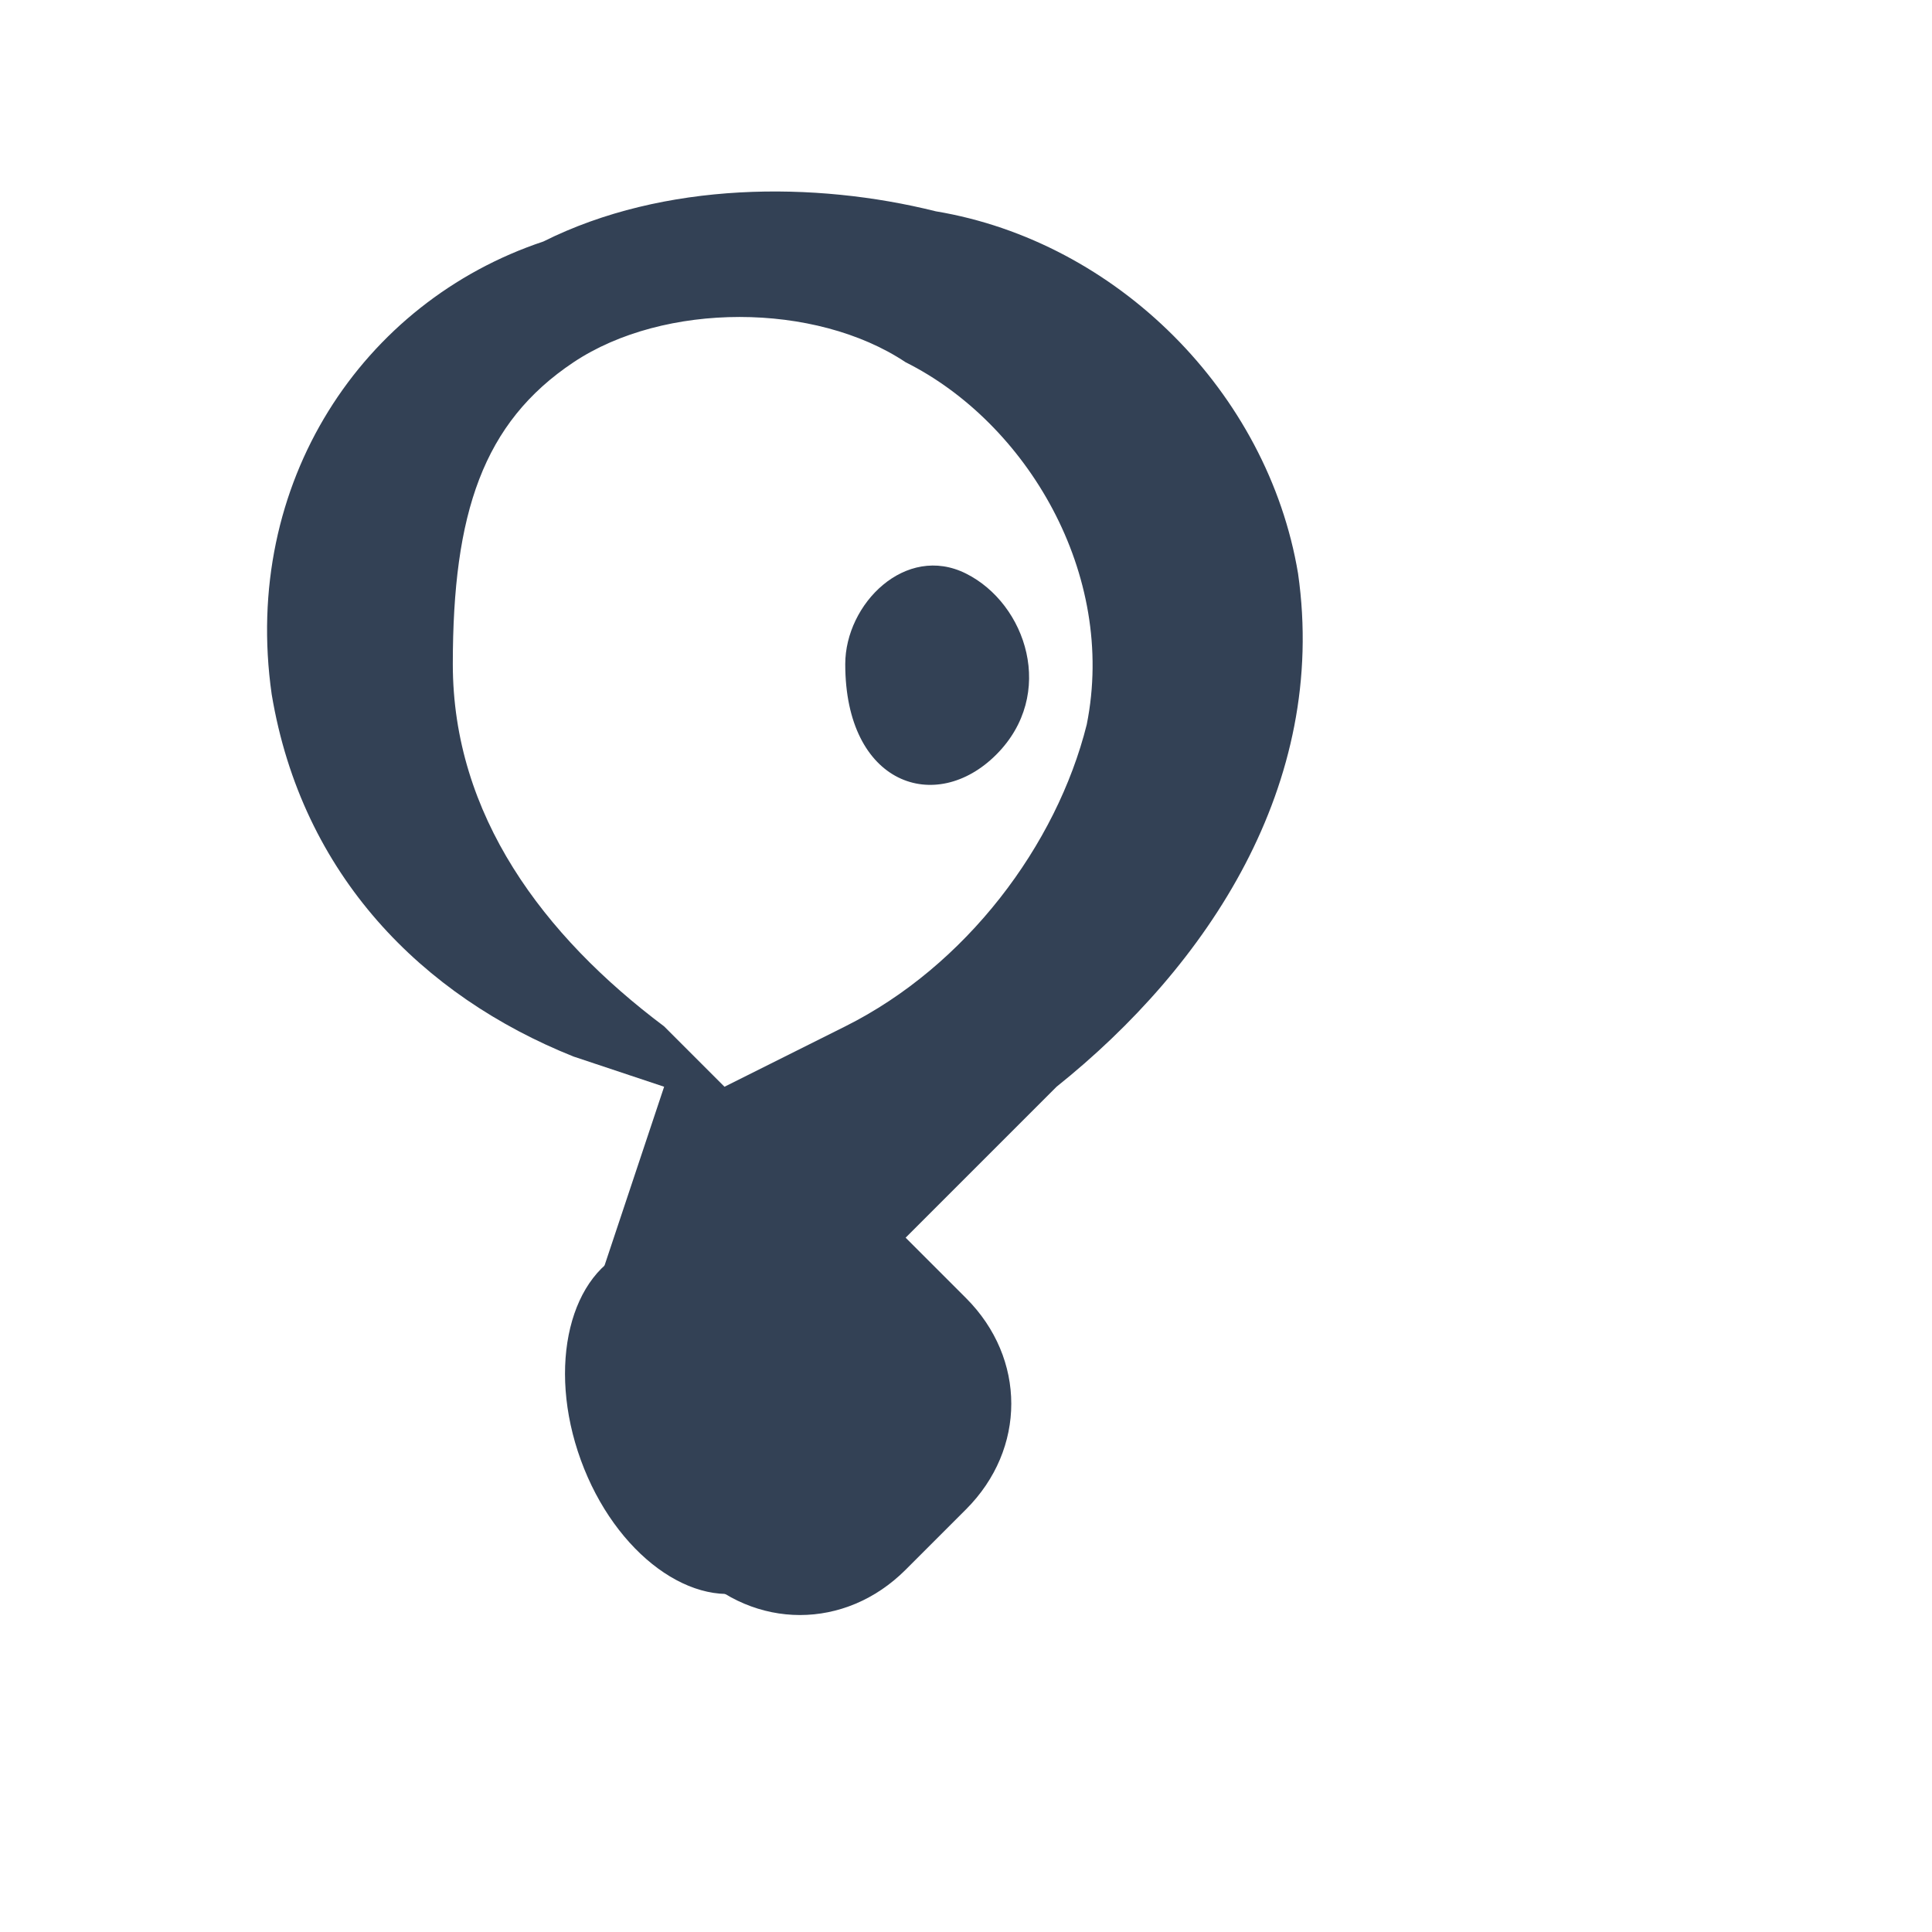
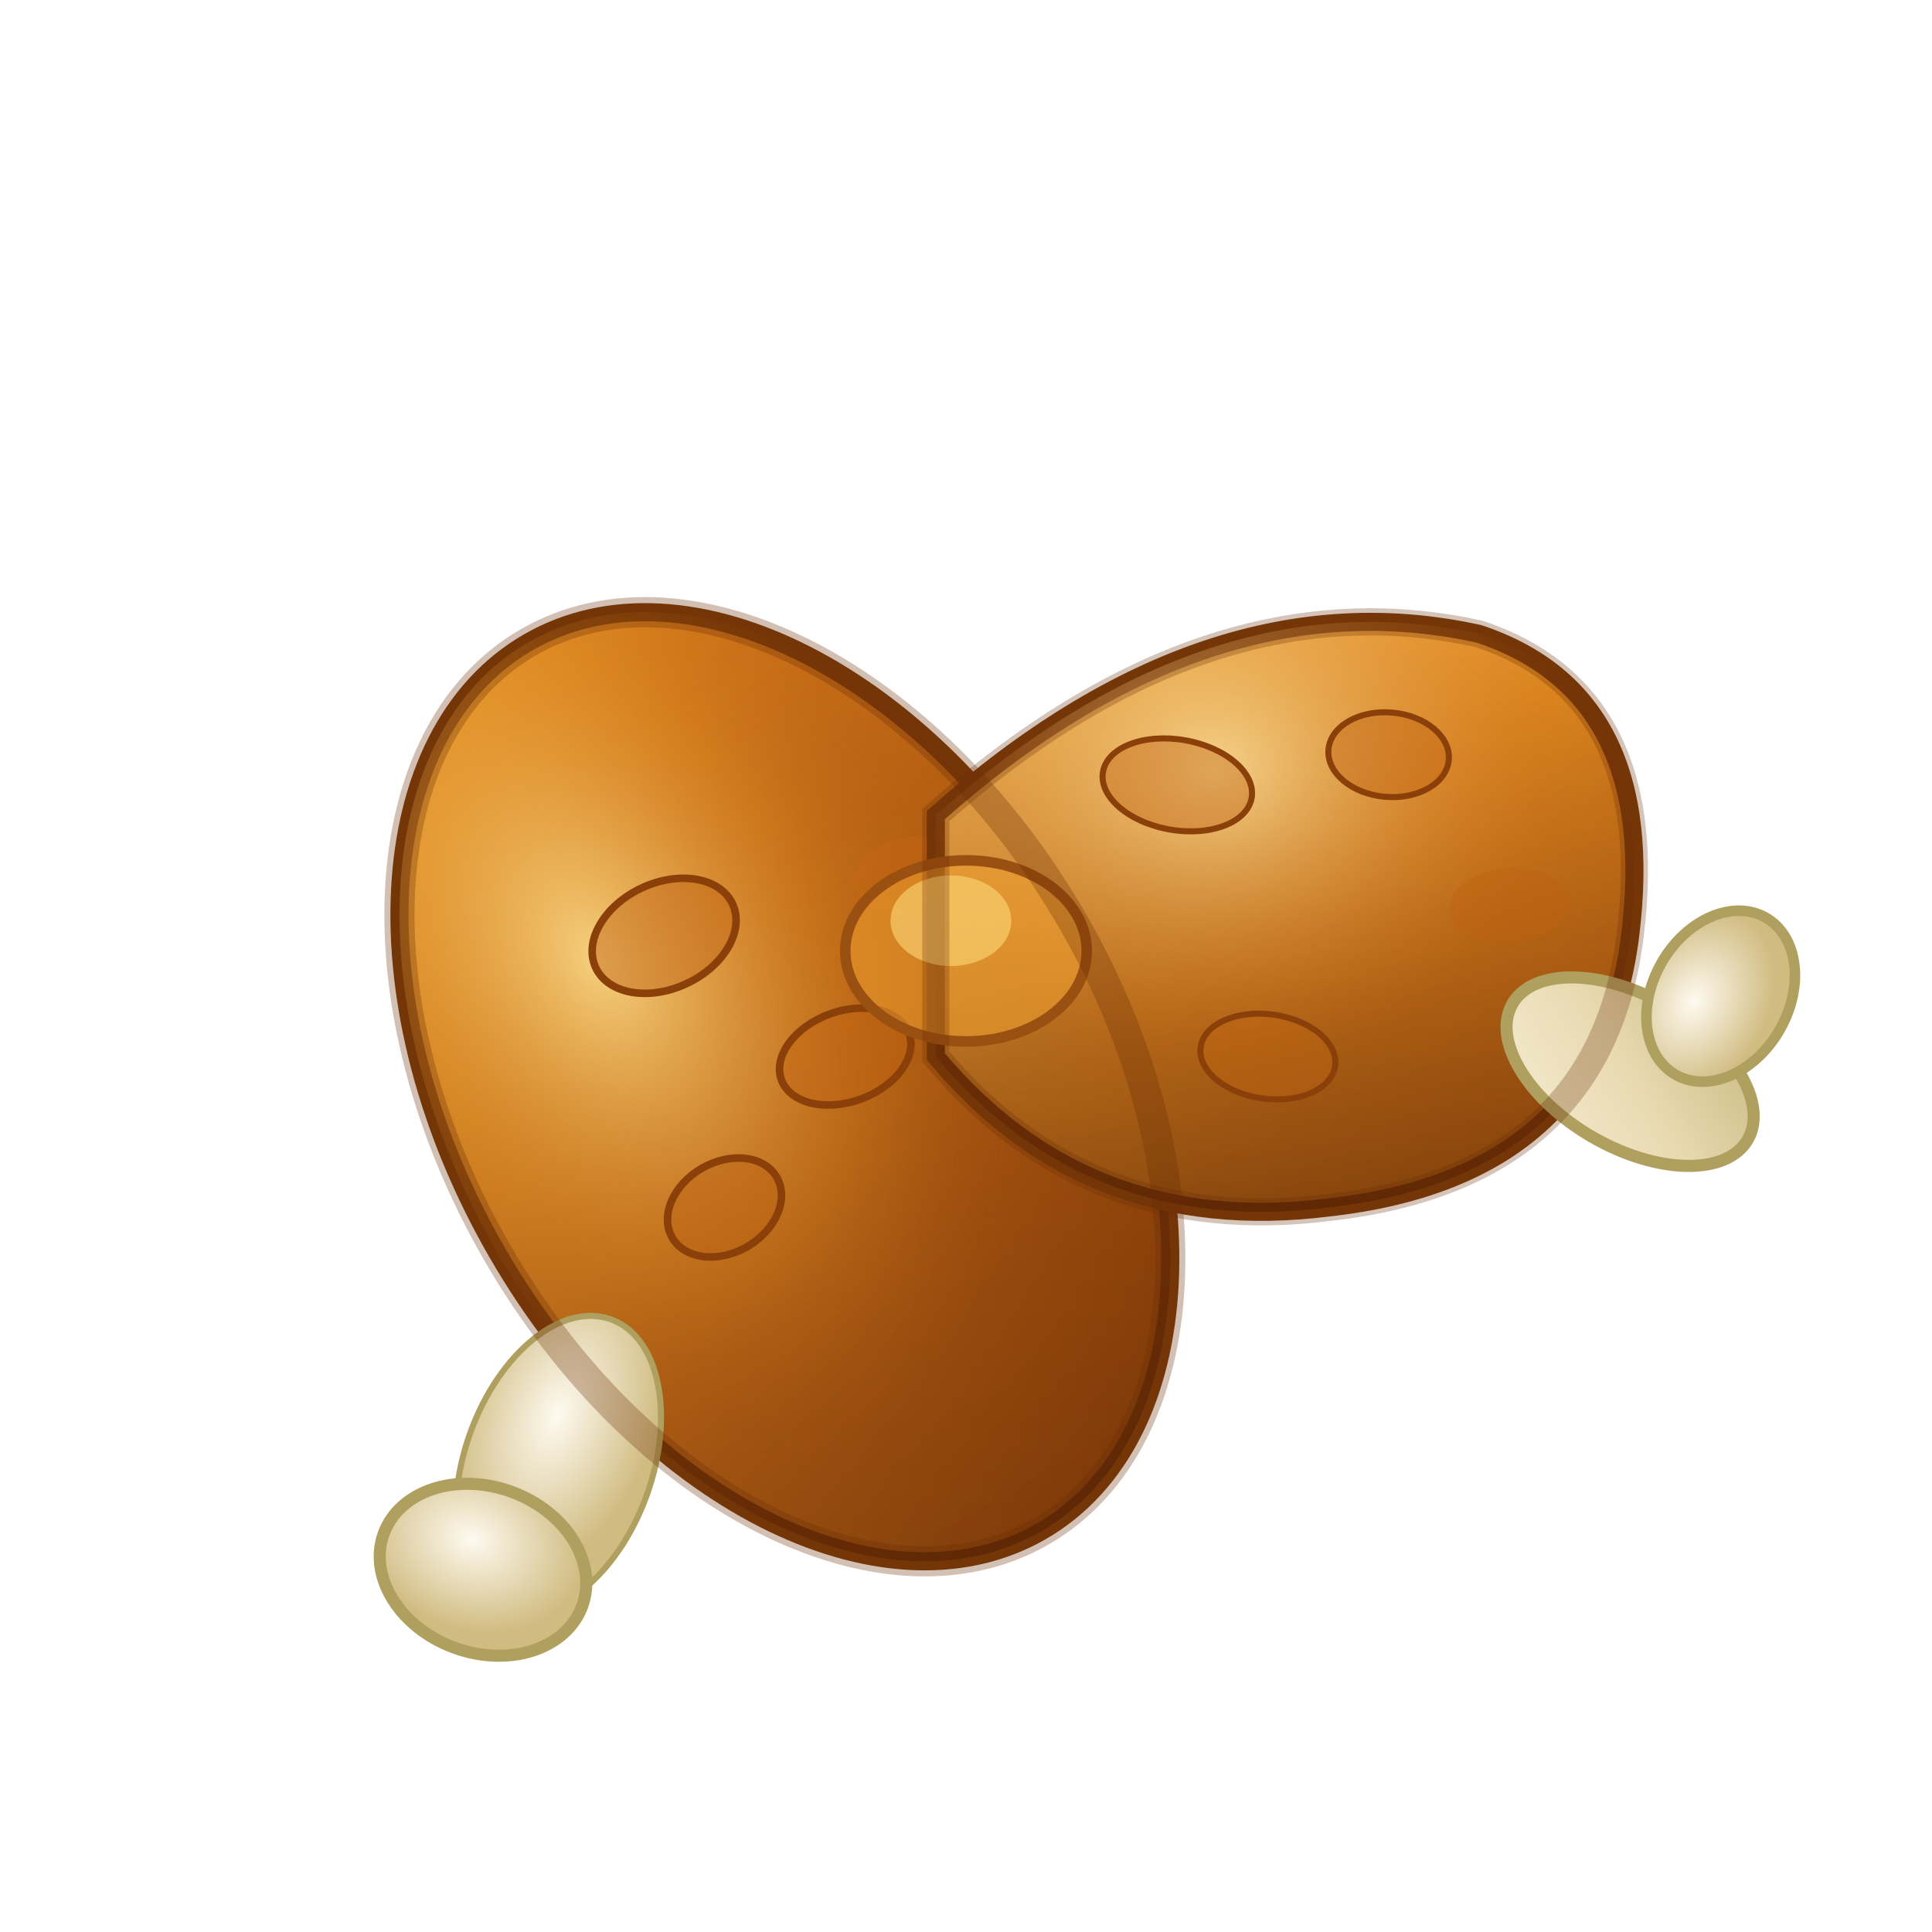
- <svg xmlns="http://www.w3.org/2000/svg" viewBox="0 0 64 64">
-   <g fill="#334155">
-     <path d="M18 8 C12 10 8 16 9 23 C10 29 14 33 19 35 L22 36 L20 42 C19 46 20 50 23 52 C25 54 28 54 30 52 L32 50 C34 48 34 45 32 43 L30 41 L35 36 C40 32 44 26 43 19 C42 13 37 8 31 7 C27 6 22 6 18 8 Z M19 12 C22 10 27 10 30 12 C34 14 37 19 36 24 C35 28 32 32 28 34 L24 36 L22 34 C18 31 15 27 15 22 C15 17 16 14 19 12 Z" />
-     <ellipse cx="23" cy="47" rx="4" ry="6" transform="rotate(-20 23 47)" />
-     <path d="M28 22 C28 20 30 18 32 19 C34 20 35 23 33 25 C31 27 28 26 28 22 Z" fill-rule="evenodd" />
-   </g>
+ <svg xmlns="http://www.w3.org/2000/svg" viewBox="0 0 128 128">
+   <defs>
+     <linearGradient id="g_chicken-wing_skin1" x1="0%" y1="0%" x2="100%" y2="100%">
+       <stop offset="0%" stop-color="#F4A830" />
+       <stop offset="40%" stop-color="#D4781A" />
+       <stop offset="100%" stop-color="#A84F0A" />
+     </linearGradient>
+     <linearGradient id="g_chicken-wing_skin2" x1="0%" y1="0%" x2="100%" y2="100%">
+       <stop offset="0%" stop-color="#F8C060" />
+       <stop offset="50%" stop-color="#E08820" />
+       <stop offset="100%" stop-color="#B05C0E" />
+     </linearGradient>
+     <radialGradient id="g_chicken-wing_gloss1" cx="35%" cy="30%" r="55%">
+       <stop offset="0%" stop-color="#FDE090" stop-opacity="0.85" />
+       <stop offset="60%" stop-color="#E09028" stop-opacity="0.3" />
+       <stop offset="100%" stop-color="#A05010" stop-opacity="0" />
+     </radialGradient>
+     <radialGradient id="g_chicken-wing_gloss2" cx="40%" cy="25%" r="50%">
+       <stop offset="0%" stop-color="#FFF0B0" stop-opacity="0.7" />
+       <stop offset="100%" stop-color="#D07018" stop-opacity="0" />
+     </radialGradient>
+     <linearGradient id="g_chicken-wing_bone1" x1="0%" y1="0%" x2="100%" y2="100%">
+       <stop offset="0%" stop-color="#F5ECD0" />
+       <stop offset="50%" stop-color="#E8D9B0" />
+       <stop offset="100%" stop-color="#C8B880" />
+     </linearGradient>
+     <radialGradient id="g_chicken-wing_bonetip" cx="40%" cy="35%" r="55%">
+       <stop offset="0%" stop-color="#FEFAF0" />
+       <stop offset="100%" stop-color="#D0BB80" />
+     </radialGradient>
+     <linearGradient id="g_chicken-wing_shadow" x1="0%" y1="0%" x2="0%" y2="100%">
+       <stop offset="0%" stop-color="#7A3008" stop-opacity="0.0" />
+       <stop offset="100%" stop-color="#3A1002" stop-opacity="0.45" />
+     </linearGradient>
+     <linearGradient id="g_chicken-wing_crisp1" x1="0%" y1="100%" x2="100%" y2="0%">
+       <stop offset="0%" stop-color="#C05808" />
+       <stop offset="100%" stop-color="#E8A030" />
+     </linearGradient>
+     <radialGradient id="g_chicken-wing_drumette" cx="45%" cy="38%" r="52%">
+       <stop offset="0%" stop-color="#F9C55A" />
+       <stop offset="55%" stop-color="#D07318" />
+       <stop offset="100%" stop-color="#8A3C06" />
+     </radialGradient>
+   </defs>
+   <ellipse cx="52" cy="72" rx="22" ry="34" transform="rotate(-30 52 72)" fill="url(#g_chicken-wing_skin1)" stroke="#7A3A08" stroke-width="1.2" />
+   <ellipse cx="52" cy="72" rx="22" ry="34" transform="rotate(-30 52 72)" fill="url(#g_chicken-wing_shadow)" />
+   <ellipse cx="52" cy="72" rx="22" ry="34" transform="rotate(-30 52 72)" fill="url(#g_chicken-wing_gloss1)" />
+   <ellipse cx="44" cy="62" rx="5" ry="3.5" transform="rotate(-25 44 62)" fill="#C06010" fill-opacity="0.45" stroke="#8A4008" stroke-width="0.5" />
+   <ellipse cx="56" cy="70" rx="4.5" ry="3" transform="rotate(-20 56 70)" fill="#C06010" fill-opacity="0.4" stroke="#8A4008" stroke-width="0.5" />
+   <ellipse cx="48" cy="80" rx="4" ry="3" transform="rotate(-30 48 80)" fill="#BA5C0E" fill-opacity="0.38" stroke="#8A4008" stroke-width="0.5" />
+   <ellipse cx="60" cy="58" rx="3.5" ry="2.5" transform="rotate(-15 60 58)" fill="#C86812" fill-opacity="0.35" />
+   <path d="M62 54 Q80 38 98 42 Q110 46 108 62 Q106 78 88 80 Q72 82 62 70 Z" fill="url(#g_chicken-wing_skin2)" stroke="#7A3A08" stroke-width="1.2" />
+   <path d="M62 54 Q80 38 98 42 Q110 46 108 62 Q106 78 88 80 Q72 82 62 70 Z" fill="url(#g_chicken-wing_shadow)" />
+   <path d="M62 54 Q80 38 98 42 Q110 46 108 62 Q106 78 88 80 Q72 82 62 70 Z" fill="url(#g_chicken-wing_gloss2)" />
+   <ellipse cx="78" cy="52" rx="5" ry="3" transform="rotate(10 78 52)" fill="#C06010" fill-opacity="0.4" stroke="#8A4008" stroke-width="0.4" />
+   <ellipse cx="92" cy="50" rx="4" ry="2.8" transform="rotate(5 92 50)" fill="#BE5C0C" fill-opacity="0.38" stroke="#8A4008" stroke-width="0.4" />
+   <ellipse cx="100" cy="60" rx="4" ry="2.5" transform="rotate(-5 100 60)" fill="#C06010" fill-opacity="0.35" />
+   <ellipse cx="84" cy="70" rx="4.5" ry="2.8" transform="rotate(8 84 70)" fill="#C26412" fill-opacity="0.38" stroke="#8A4008" stroke-width="0.4" />
+   <ellipse cx="37" cy="97" rx="6" ry="10" transform="rotate(20 37 97)" fill="url(#g_chicken-wing_bone1)" stroke="#B0A060" stroke-width="0.8" />
+   <ellipse cx="37" cy="97" rx="6" ry="10" transform="rotate(20 37 97)" fill="url(#g_chicken-wing_bonetip)" />
+   <ellipse cx="32" cy="104" rx="7" ry="5.5" transform="rotate(20 32 104)" fill="url(#g_chicken-wing_bonetip)" stroke="#B0A060" stroke-width="0.8" />
+   <ellipse cx="108" cy="71" rx="5" ry="9" transform="rotate(-60 108 71)" fill="url(#g_chicken-wing_bone1)" stroke="#B0A060" stroke-width="0.8" />
+   <ellipse cx="114" cy="66" rx="6" ry="4.5" transform="rotate(-60 114 66)" fill="url(#g_chicken-wing_bonetip)" stroke="#B0A060" stroke-width="0.7" />
+   <ellipse cx="64" cy="63" rx="8" ry="6" fill="#F0A030" fill-opacity="0.55" stroke="#9A5010" stroke-width="0.7" />
+   <ellipse cx="63" cy="61" rx="4" ry="3" fill="#FDD878" fill-opacity="0.6" />
+   <ellipse cx="52" cy="72" rx="22" ry="34" transform="rotate(-30 52 72)" fill="none" stroke="#6A2C06" stroke-width="2" stroke-opacity="0.3" />
+   <path d="M62 54 Q80 38 98 42 Q110 46 108 62 Q106 78 88 80 Q72 82 62 70 Z" fill="none" stroke="#6A2C06" stroke-width="1.8" stroke-opacity="0.28" />
</svg>
